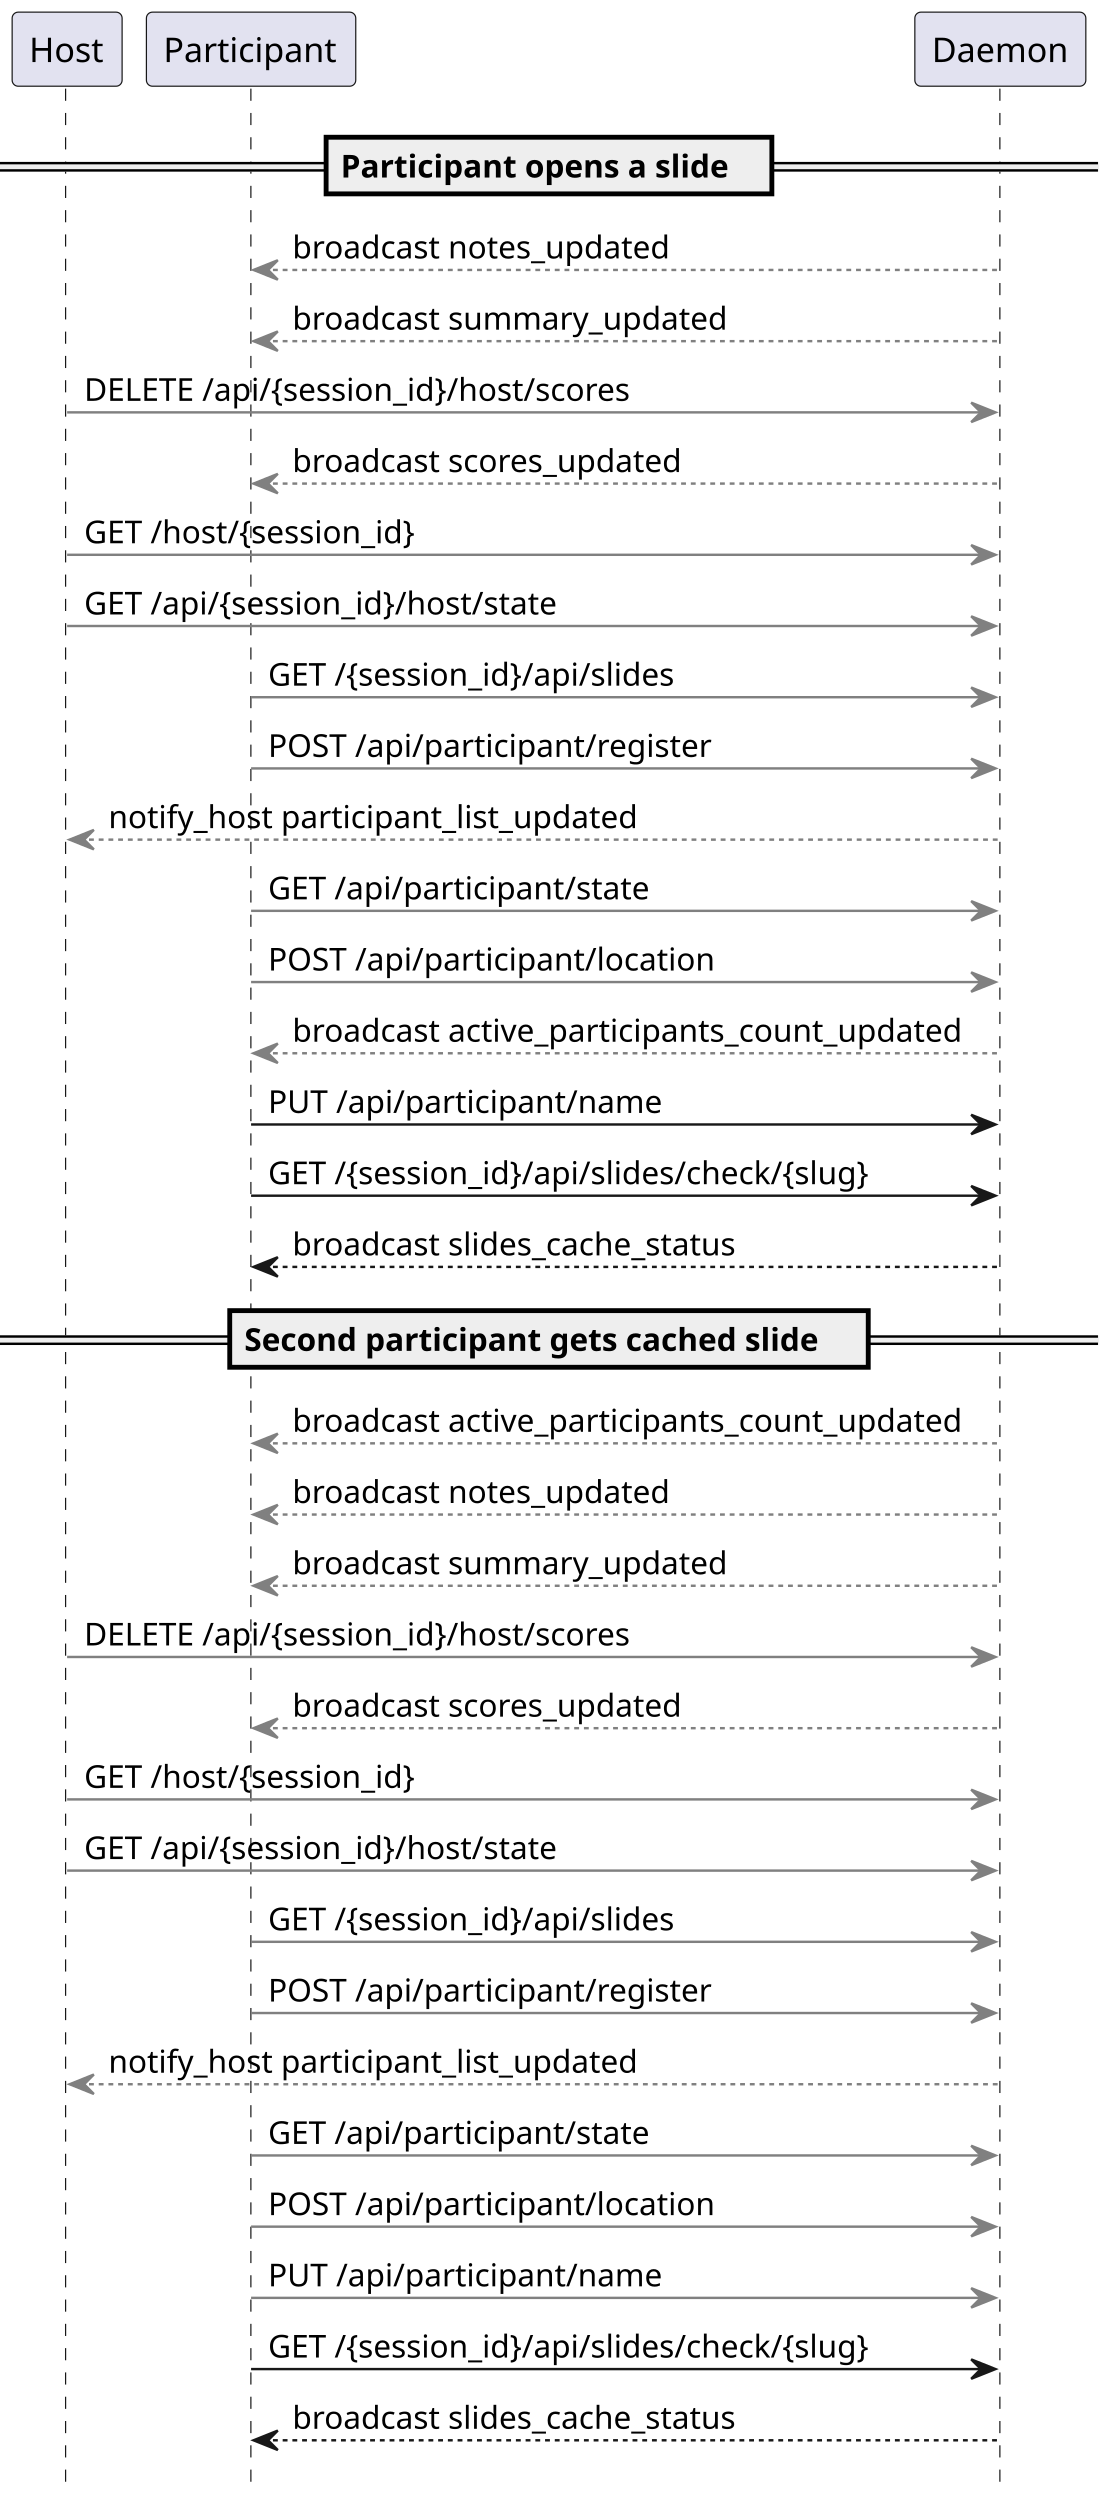
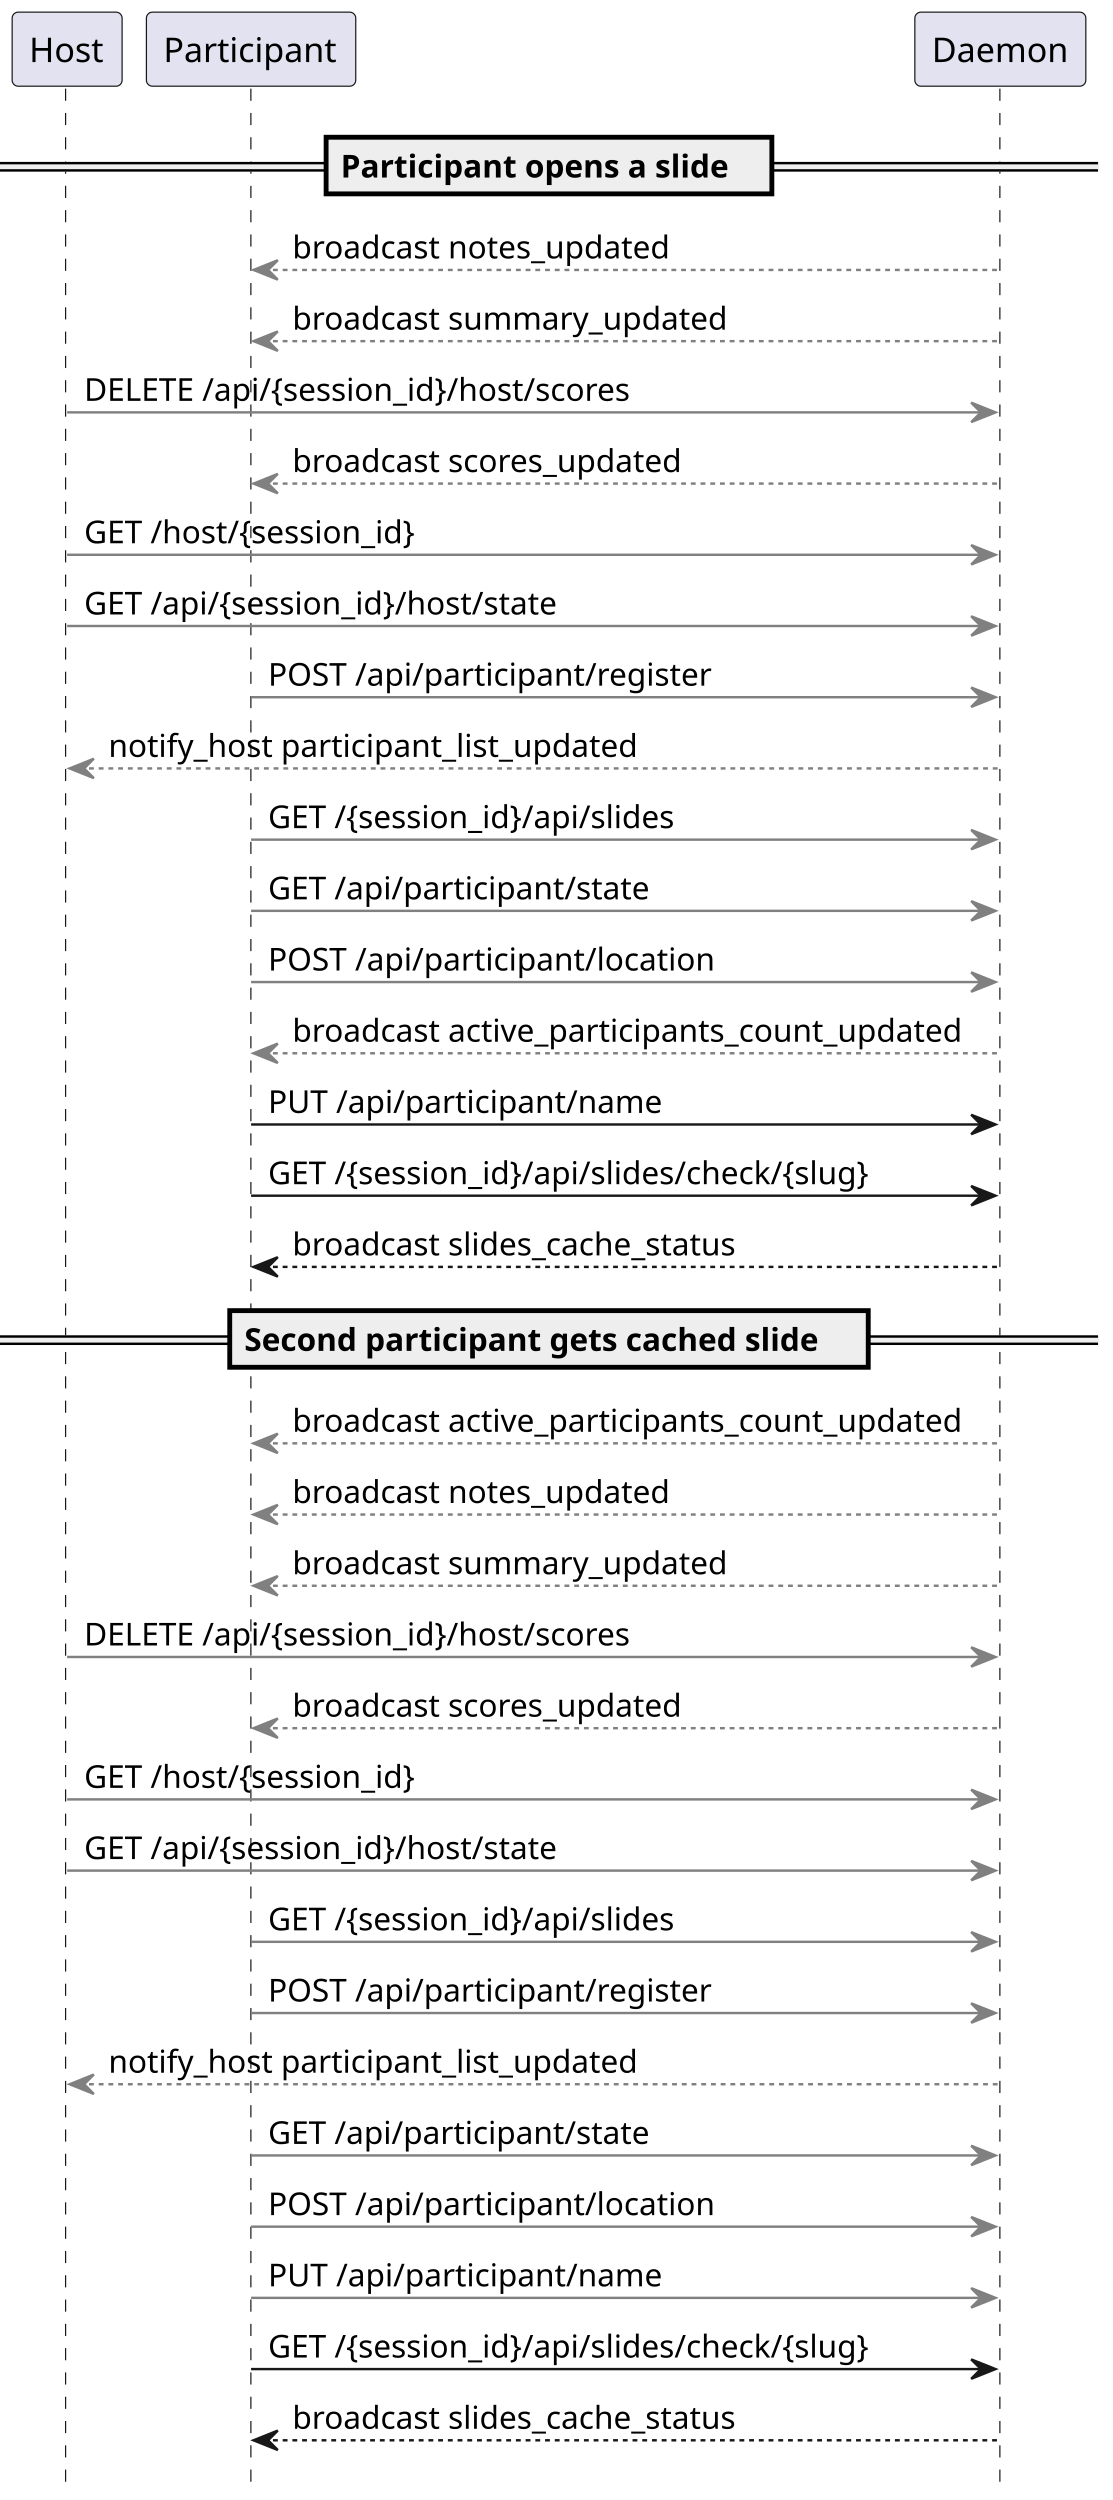
<svg xmlns="http://www.w3.org/2000/svg" contentStyleType="text/css" data-diagram-type="SEQUENCE" height="1029px" preserveAspectRatio="none" style="width:458px;height:1029px;background:#FFFFFF;" version="1.1" viewBox="0 0 458 1029" width="458px" zoomAndPan="magnify">
  <defs />
  <g>
    <g class="participant-lifeline" data-entity-uid="part1" data-qualified-name="Host" id="part1-lifeline">
      <g>
        <rect fill="#000000" fill-opacity="0" height="985.938" width="8" x="23.63" y="36.488" />
        <line style="stroke:#181818;stroke-width:0.5;stroke-dasharray:5,5;" x1="27" x2="27" y1="36.488" y2="1022.426" />
      </g>
    </g>
    <g class="participant-lifeline" data-entity-uid="part2" data-qualified-name="Participant" id="part2-lifeline">
      <g>
        <rect fill="#000000" fill-opacity="0" height="985.938" width="8" x="99.344" y="36.488" />
        <line style="stroke:#181818;stroke-width:0.5;stroke-dasharray:5,5;" x1="103.261" x2="103.261" y1="36.488" y2="1022.426" />
      </g>
    </g>
    <g class="participant-lifeline" data-entity-uid="part3" data-qualified-name="Daemon" id="part3-lifeline">
      <g>
        <rect fill="#000000" fill-opacity="0" height="985.938" width="8" x="407.738" y="36.488" />
        <line style="stroke:#181818;stroke-width:0.5;stroke-dasharray:5,5;" x1="411.55" x2="411.55" y1="36.488" y2="1022.426" />
      </g>
    </g>
    <g class="participant participant-head" data-entity-uid="part1" data-qualified-name="Host" id="part1-head">
      <rect fill="#E2E2F0" height="30.488" rx="2.5" ry="2.5" style="stroke:#181818;stroke-width:0.5;" width="45.261" x="5" y="5" />
      <text fill="#000000" font-family="sans-serif" font-size="14" lengthAdjust="spacing" textLength="31.261" x="12" y="25.535">Host</text>
    </g>
    <g class="participant participant-head" data-entity-uid="part2" data-qualified-name="Participant" id="part2-head">
      <rect fill="#E2E2F0" height="30.488" rx="2.5" ry="2.5" style="stroke:#181818;stroke-width:0.5;" width="86.167" x="60.261" y="5" />
      <text fill="#000000" font-family="sans-serif" font-size="14" lengthAdjust="spacing" textLength="72.167" x="67.261" y="25.535">Participant</text>
    </g>
    <g class="participant participant-head" data-entity-uid="part3" data-qualified-name="Daemon" id="part3-head">
      <rect fill="#E2E2F0" height="30.488" rx="2.5" ry="2.5" style="stroke:#181818;stroke-width:0.5;" width="70.376" x="376.55" y="5" />
      <text fill="#000000" font-family="sans-serif" font-size="14" lengthAdjust="spacing" textLength="56.376" x="383.55" y="25.535">Daemon</text>
    </g>
    <rect fill="#EEEEEE" height="3" style="stroke:#EEEEEE;stroke-width:1;" width="451.926" x="0" y="67.144" />
    <line style="stroke:#000000;stroke-width:1;" x1="0" x2="451.926" y1="67.144" y2="67.144" />
    <line style="stroke:#000000;stroke-width:1;" x1="0" x2="451.926" y1="70.144" y2="70.144" />
    <rect fill="#EEEEEE" height="23.311" style="stroke:#000000;stroke-width:2;" width="183.47" x="134.228" y="56.488" />
    <text fill="#000000" font-family="sans-serif" font-size="13" font-weight="bold" lengthAdjust="spacing" textLength="165.185" x="140.228" y="73.057">Participant opens a slide</text>
    <g class="message" data-entity-1="part3" data-entity-2="part2" id="msg1">
      <polygon fill="#808080" points="114.344,107.109,104.344,111.109,114.344,115.109,110.344,111.109" style="stroke:#808080;stroke-width:1;" />
      <line style="stroke:#808080;stroke-width:1;stroke-dasharray:2,2;" x1="108.344" x2="410.738" y1="111.109" y2="111.109" />
      <text fill="#000000" font-family="sans-serif" font-size="13" lengthAdjust="spacing" textLength="159.472" x="120.344" y="106.367">broadcast notes_updated</text>
    </g>
    <g class="message" data-entity-1="part3" data-entity-2="part2" id="msg2">
      <polygon fill="#808080" points="114.344,136.42,104.344,140.42,114.344,144.42,110.344,140.42" style="stroke:#808080;stroke-width:1;" />
      <line style="stroke:#808080;stroke-width:1;stroke-dasharray:2,2;" x1="108.344" x2="410.738" y1="140.42" y2="140.42" />
      <text fill="#000000" font-family="sans-serif" font-size="13" lengthAdjust="spacing" textLength="182.946" x="120.344" y="135.678">broadcast summary_updated</text>
    </g>
    <g class="message" data-entity-1="part1" data-entity-2="part3" id="msg3">
      <polygon fill="#808080" points="399.738,165.731,409.738,169.731,399.738,173.731,403.738,169.731" style="stroke:#808080;stroke-width:1;" />
      <line style="stroke:#808080;stroke-width:1;" x1="27.63" x2="405.738" y1="169.731" y2="169.731" />
      <text fill="#000000" font-family="sans-serif" font-size="13" lengthAdjust="spacing" textLength="238.361" x="34.63" y="164.988">DELETE /api/{session_id}/host/scores</text>
    </g>
    <g class="message" data-entity-1="part3" data-entity-2="part2" id="msg4">
      <polygon fill="#808080" points="114.344,195.041,104.344,199.041,114.344,203.041,110.344,199.041" style="stroke:#808080;stroke-width:1;" />
      <line style="stroke:#808080;stroke-width:1;stroke-dasharray:2,2;" x1="108.344" x2="410.738" y1="199.041" y2="199.041" />
      <text fill="#000000" font-family="sans-serif" font-size="13" lengthAdjust="spacing" textLength="165.147" x="120.344" y="194.299">broadcast scores_updated</text>
    </g>
    <g class="message" data-entity-1="part1" data-entity-2="part3" id="msg5">
      <polygon fill="#808080" points="399.738,224.352,409.738,228.352,399.738,232.352,403.738,228.352" style="stroke:#808080;stroke-width:1;" />
      <line style="stroke:#808080;stroke-width:1;" x1="27.63" x2="405.738" y1="228.352" y2="228.352" />
      <text fill="#000000" font-family="sans-serif" font-size="13" lengthAdjust="spacing" textLength="143.781" x="34.63" y="223.609">GET /host/{session_id}</text>
    </g>
    <g class="message" data-entity-1="part1" data-entity-2="part3" id="msg6">
      <polygon fill="#808080" points="399.738,253.662,409.738,257.662,399.738,261.662,403.738,257.662" style="stroke:#808080;stroke-width:1;" />
      <line style="stroke:#808080;stroke-width:1;" x1="27.63" x2="405.738" y1="257.662" y2="257.662" />
      <text fill="#000000" font-family="sans-serif" font-size="13" lengthAdjust="spacing" textLength="207.308" x="34.63" y="252.92">GET /api/{session_id}/host/state</text>
    </g>
    <g class="message" data-entity-1="part2" data-entity-2="part3" id="msg7">
      <polygon fill="#808080" points="399.738,282.973,409.738,286.973,399.738,290.973,403.738,286.973" style="stroke:#808080;stroke-width:1;" />
      <line style="stroke:#808080;stroke-width:1;" x1="103.344" x2="405.738" y1="286.973" y2="286.973" />
-       <text fill="#000000" font-family="sans-serif" font-size="13" lengthAdjust="spacing" textLength="178.369" x="110.344" y="282.231">GET /{session_id}/api/slides</text>
+       <text fill="#000000" font-family="sans-serif" font-size="13" lengthAdjust="spacing" textLength="192.677" x="110.344" y="282.231">POST /api/participant/register</text>
    </g>
-     <g class="message" data-entity-1="part2" data-entity-2="part3" id="msg8">
-       <polygon fill="#808080" points="399.738,312.283,409.738,316.283,399.738,320.283,403.738,316.283" style="stroke:#808080;stroke-width:1;" />
-       <line style="stroke:#808080;stroke-width:1;" x1="103.344" x2="405.738" y1="316.283" y2="316.283" />
-       <text fill="#000000" font-family="sans-serif" font-size="13" lengthAdjust="spacing" textLength="192.677" x="110.344" y="311.541">POST /api/participant/register</text>
+     <g class="message" data-entity-1="part3" data-entity-2="part1" id="msg8">
+       <polygon fill="#808080" points="38.63,312.283,28.63,316.283,38.63,320.283,34.63,316.283" style="stroke:#808080;stroke-width:1;" />
+       <line style="stroke:#808080;stroke-width:1;stroke-dasharray:2,2;" x1="32.63" x2="410.738" y1="316.283" y2="316.283" />
+       <text fill="#000000" font-family="sans-serif" font-size="13" lengthAdjust="spacing" textLength="226.313" x="44.63" y="311.541">notify_host participant_list_updated</text>
    </g>
-     <g class="message" data-entity-1="part3" data-entity-2="part1" id="msg9">
-       <polygon fill="#808080" points="38.63,341.594,28.63,345.594,38.63,349.594,34.63,345.594" style="stroke:#808080;stroke-width:1;" />
-       <line style="stroke:#808080;stroke-width:1;stroke-dasharray:2,2;" x1="32.63" x2="410.738" y1="345.594" y2="345.594" />
-       <text fill="#000000" font-family="sans-serif" font-size="13" lengthAdjust="spacing" textLength="226.313" x="44.63" y="340.852">notify_host participant_list_updated</text>
+     <g class="message" data-entity-1="part2" data-entity-2="part3" id="msg9">
+       <polygon fill="#808080" points="399.738,341.594,409.738,345.594,399.738,349.594,403.738,345.594" style="stroke:#808080;stroke-width:1;" />
+       <line style="stroke:#808080;stroke-width:1;" x1="103.344" x2="405.738" y1="345.594" y2="345.594" />
+       <text fill="#000000" font-family="sans-serif" font-size="13" lengthAdjust="spacing" textLength="178.369" x="110.344" y="340.852">GET /{session_id}/api/slides</text>
    </g>
    <g class="message" data-entity-1="part2" data-entity-2="part3" id="msg10">
      <polygon fill="#808080" points="399.738,370.904,409.738,374.904,399.738,378.904,403.738,374.904" style="stroke:#808080;stroke-width:1;" />
      <line style="stroke:#808080;stroke-width:1;" x1="103.344" x2="405.738" y1="374.904" y2="374.904" />
      <text fill="#000000" font-family="sans-serif" font-size="13" lengthAdjust="spacing" textLength="167.127" x="110.344" y="370.162">GET /api/participant/state</text>
    </g>
    <g class="message" data-entity-1="part2" data-entity-2="part3" id="msg11">
      <polygon fill="#808080" points="399.738,400.215,409.738,404.215,399.738,408.215,403.738,404.215" style="stroke:#808080;stroke-width:1;" />
      <line style="stroke:#808080;stroke-width:1;" x1="103.344" x2="405.738" y1="404.215" y2="404.215" />
      <text fill="#000000" font-family="sans-serif" font-size="13" lengthAdjust="spacing" textLength="194.454" x="110.344" y="399.473">POST /api/participant/location</text>
    </g>
    <g class="message" data-entity-1="part3" data-entity-2="part2" id="msg12">
      <polygon fill="#808080" points="114.344,429.525,104.344,433.525,114.344,437.525,110.344,433.525" style="stroke:#808080;stroke-width:1;" />
      <line style="stroke:#808080;stroke-width:1;stroke-dasharray:2,2;" x1="108.344" x2="410.738" y1="433.525" y2="433.525" />
      <text fill="#000000" font-family="sans-serif" font-size="13" lengthAdjust="spacing" textLength="284.394" x="120.344" y="428.783">broadcast active_participants_count_updated</text>
    </g>
    <g class="message" data-entity-1="part2" data-entity-2="part3" id="msg13">
      <polygon fill="#181818" points="399.738,458.836,409.738,462.836,399.738,466.836,403.738,462.836" style="stroke:#181818;stroke-width:1;" />
      <line style="stroke:#181818;stroke-width:1;" x1="103.344" x2="405.738" y1="462.836" y2="462.836" />
      <text fill="#000000" font-family="sans-serif" font-size="13" lengthAdjust="spacing" textLength="170.733" x="110.344" y="458.094">PUT /api/participant/name</text>
    </g>
    <g class="message" data-entity-1="part2" data-entity-2="part3" id="msg14">
      <polygon fill="#181818" points="399.738,488.147,409.738,492.147,399.738,496.147,403.738,492.147" style="stroke:#181818;stroke-width:1;" />
      <line style="stroke:#181818;stroke-width:1;" x1="103.344" x2="405.738" y1="492.147" y2="492.147" />
      <text fill="#000000" font-family="sans-serif" font-size="13" lengthAdjust="spacing" textLength="263.244" x="110.344" y="487.404">GET /{session_id}/api/slides/check/{slug}</text>
    </g>
    <g class="message" data-entity-1="part3" data-entity-2="part2" id="msg15">
      <polygon fill="#181818" points="114.344,517.457,104.344,521.457,114.344,525.457,110.344,521.457" style="stroke:#181818;stroke-width:1;" />
      <line style="stroke:#181818;stroke-width:1;stroke-dasharray:2,2;" x1="108.344" x2="410.738" y1="521.457" y2="521.457" />
      <text fill="#000000" font-family="sans-serif" font-size="13" lengthAdjust="spacing" textLength="189.516" x="120.344" y="516.715">broadcast slides_cache_status</text>
    </g>
    <rect fill="#EEEEEE" height="3" style="stroke:#EEEEEE;stroke-width:1;" width="451.926" x="0" y="550.112" />
    <line style="stroke:#000000;stroke-width:1;" x1="0" x2="451.926" y1="550.112" y2="550.112" />
    <line style="stroke:#000000;stroke-width:1;" x1="0" x2="451.926" y1="553.112" y2="553.112" />
    <rect fill="#EEEEEE" height="23.311" style="stroke:#000000;stroke-width:2;" width="262.809" x="94.559" y="539.457" />
    <text fill="#000000" font-family="sans-serif" font-size="13" font-weight="bold" lengthAdjust="spacing" textLength="244.524" x="100.559" y="556.025">Second participant gets cached slide</text>
    <g class="message" data-entity-1="part3" data-entity-2="part2" id="msg16">
      <polygon fill="#808080" points="114.344,590.078,104.344,594.078,114.344,598.078,110.344,594.078" style="stroke:#808080;stroke-width:1;" />
      <line style="stroke:#808080;stroke-width:1;stroke-dasharray:2,2;" x1="108.344" x2="410.738" y1="594.078" y2="594.078" />
      <text fill="#000000" font-family="sans-serif" font-size="13" lengthAdjust="spacing" textLength="284.394" x="120.344" y="589.336">broadcast active_participants_count_updated</text>
    </g>
    <g class="message" data-entity-1="part3" data-entity-2="part2" id="msg17">
      <polygon fill="#808080" points="114.344,619.389,104.344,623.389,114.344,627.389,110.344,623.389" style="stroke:#808080;stroke-width:1;" />
      <line style="stroke:#808080;stroke-width:1;stroke-dasharray:2,2;" x1="108.344" x2="410.738" y1="623.389" y2="623.389" />
      <text fill="#000000" font-family="sans-serif" font-size="13" lengthAdjust="spacing" textLength="159.472" x="120.344" y="618.646">broadcast notes_updated</text>
    </g>
    <g class="message" data-entity-1="part3" data-entity-2="part2" id="msg18">
      <polygon fill="#808080" points="114.344,648.699,104.344,652.699,114.344,656.699,110.344,652.699" style="stroke:#808080;stroke-width:1;" />
      <line style="stroke:#808080;stroke-width:1;stroke-dasharray:2,2;" x1="108.344" x2="410.738" y1="652.699" y2="652.699" />
      <text fill="#000000" font-family="sans-serif" font-size="13" lengthAdjust="spacing" textLength="182.946" x="120.344" y="647.957">broadcast summary_updated</text>
    </g>
    <g class="message" data-entity-1="part1" data-entity-2="part3" id="msg19">
      <polygon fill="#808080" points="399.738,678.01,409.738,682.01,399.738,686.01,403.738,682.01" style="stroke:#808080;stroke-width:1;" />
      <line style="stroke:#808080;stroke-width:1;" x1="27.63" x2="405.738" y1="682.01" y2="682.01" />
      <text fill="#000000" font-family="sans-serif" font-size="13" lengthAdjust="spacing" textLength="238.361" x="34.63" y="677.268">DELETE /api/{session_id}/host/scores</text>
    </g>
    <g class="message" data-entity-1="part3" data-entity-2="part2" id="msg20">
      <polygon fill="#808080" points="114.344,707.32,104.344,711.32,114.344,715.32,110.344,711.32" style="stroke:#808080;stroke-width:1;" />
      <line style="stroke:#808080;stroke-width:1;stroke-dasharray:2,2;" x1="108.344" x2="410.738" y1="711.32" y2="711.32" />
      <text fill="#000000" font-family="sans-serif" font-size="13" lengthAdjust="spacing" textLength="165.147" x="120.344" y="706.578">broadcast scores_updated</text>
    </g>
    <g class="message" data-entity-1="part1" data-entity-2="part3" id="msg21">
      <polygon fill="#808080" points="399.738,736.631,409.738,740.631,399.738,744.631,403.738,740.631" style="stroke:#808080;stroke-width:1;" />
      <line style="stroke:#808080;stroke-width:1;" x1="27.63" x2="405.738" y1="740.631" y2="740.631" />
      <text fill="#000000" font-family="sans-serif" font-size="13" lengthAdjust="spacing" textLength="143.781" x="34.63" y="735.889">GET /host/{session_id}</text>
    </g>
    <g class="message" data-entity-1="part1" data-entity-2="part3" id="msg22">
      <polygon fill="#808080" points="399.738,765.941,409.738,769.941,399.738,773.941,403.738,769.941" style="stroke:#808080;stroke-width:1;" />
      <line style="stroke:#808080;stroke-width:1;" x1="27.63" x2="405.738" y1="769.941" y2="769.941" />
      <text fill="#000000" font-family="sans-serif" font-size="13" lengthAdjust="spacing" textLength="207.308" x="34.63" y="765.199">GET /api/{session_id}/host/state</text>
    </g>
    <g class="message" data-entity-1="part2" data-entity-2="part3" id="msg23">
      <polygon fill="#808080" points="399.738,795.252,409.738,799.252,399.738,803.252,403.738,799.252" style="stroke:#808080;stroke-width:1;" />
      <line style="stroke:#808080;stroke-width:1;" x1="103.344" x2="405.738" y1="799.252" y2="799.252" />
      <text fill="#000000" font-family="sans-serif" font-size="13" lengthAdjust="spacing" textLength="178.369" x="110.344" y="794.51">GET /{session_id}/api/slides</text>
    </g>
    <g class="message" data-entity-1="part2" data-entity-2="part3" id="msg24">
      <polygon fill="#808080" points="399.738,824.562,409.738,828.562,399.738,832.562,403.738,828.562" style="stroke:#808080;stroke-width:1;" />
      <line style="stroke:#808080;stroke-width:1;" x1="103.344" x2="405.738" y1="828.562" y2="828.562" />
      <text fill="#000000" font-family="sans-serif" font-size="13" lengthAdjust="spacing" textLength="192.677" x="110.344" y="823.82">POST /api/participant/register</text>
    </g>
    <g class="message" data-entity-1="part3" data-entity-2="part1" id="msg25">
      <polygon fill="#808080" points="38.63,853.873,28.63,857.873,38.63,861.873,34.63,857.873" style="stroke:#808080;stroke-width:1;" />
      <line style="stroke:#808080;stroke-width:1;stroke-dasharray:2,2;" x1="32.63" x2="410.738" y1="857.873" y2="857.873" />
      <text fill="#000000" font-family="sans-serif" font-size="13" lengthAdjust="spacing" textLength="226.313" x="44.63" y="853.131">notify_host participant_list_updated</text>
    </g>
    <g class="message" data-entity-1="part2" data-entity-2="part3" id="msg26">
      <polygon fill="#808080" points="399.738,883.184,409.738,887.184,399.738,891.184,403.738,887.184" style="stroke:#808080;stroke-width:1;" />
      <line style="stroke:#808080;stroke-width:1;" x1="103.344" x2="405.738" y1="887.184" y2="887.184" />
      <text fill="#000000" font-family="sans-serif" font-size="13" lengthAdjust="spacing" textLength="167.127" x="110.344" y="882.441">GET /api/participant/state</text>
    </g>
    <g class="message" data-entity-1="part2" data-entity-2="part3" id="msg27">
      <polygon fill="#808080" points="399.738,912.494,409.738,916.494,399.738,920.494,403.738,916.494" style="stroke:#808080;stroke-width:1;" />
      <line style="stroke:#808080;stroke-width:1;" x1="103.344" x2="405.738" y1="916.494" y2="916.494" />
      <text fill="#000000" font-family="sans-serif" font-size="13" lengthAdjust="spacing" textLength="194.454" x="110.344" y="911.752">POST /api/participant/location</text>
    </g>
    <g class="message" data-entity-1="part2" data-entity-2="part3" id="msg28">
      <polygon fill="#808080" points="399.738,941.805,409.738,945.805,399.738,949.805,403.738,945.805" style="stroke:#808080;stroke-width:1;" />
      <line style="stroke:#808080;stroke-width:1;" x1="103.344" x2="405.738" y1="945.805" y2="945.805" />
      <text fill="#000000" font-family="sans-serif" font-size="13" lengthAdjust="spacing" textLength="170.733" x="110.344" y="941.062">PUT /api/participant/name</text>
    </g>
    <g class="message" data-entity-1="part2" data-entity-2="part3" id="msg29">
      <polygon fill="#181818" points="399.738,971.115,409.738,975.115,399.738,979.115,403.738,975.115" style="stroke:#181818;stroke-width:1;" />
      <line style="stroke:#181818;stroke-width:1;" x1="103.344" x2="405.738" y1="975.115" y2="975.115" />
      <text fill="#000000" font-family="sans-serif" font-size="13" lengthAdjust="spacing" textLength="263.244" x="110.344" y="970.373">GET /{session_id}/api/slides/check/{slug}</text>
    </g>
    <g class="message" data-entity-1="part3" data-entity-2="part2" id="msg30">
      <polygon fill="#181818" points="114.344,1000.426,104.344,1004.426,114.344,1008.426,110.344,1004.426" style="stroke:#181818;stroke-width:1;" />
      <line style="stroke:#181818;stroke-width:1;stroke-dasharray:2,2;" x1="108.344" x2="410.738" y1="1004.426" y2="1004.426" />
      <text fill="#000000" font-family="sans-serif" font-size="13" lengthAdjust="spacing" textLength="189.516" x="120.344" y="999.684">broadcast slides_cache_status</text>
    </g>
  </g>
</svg>
